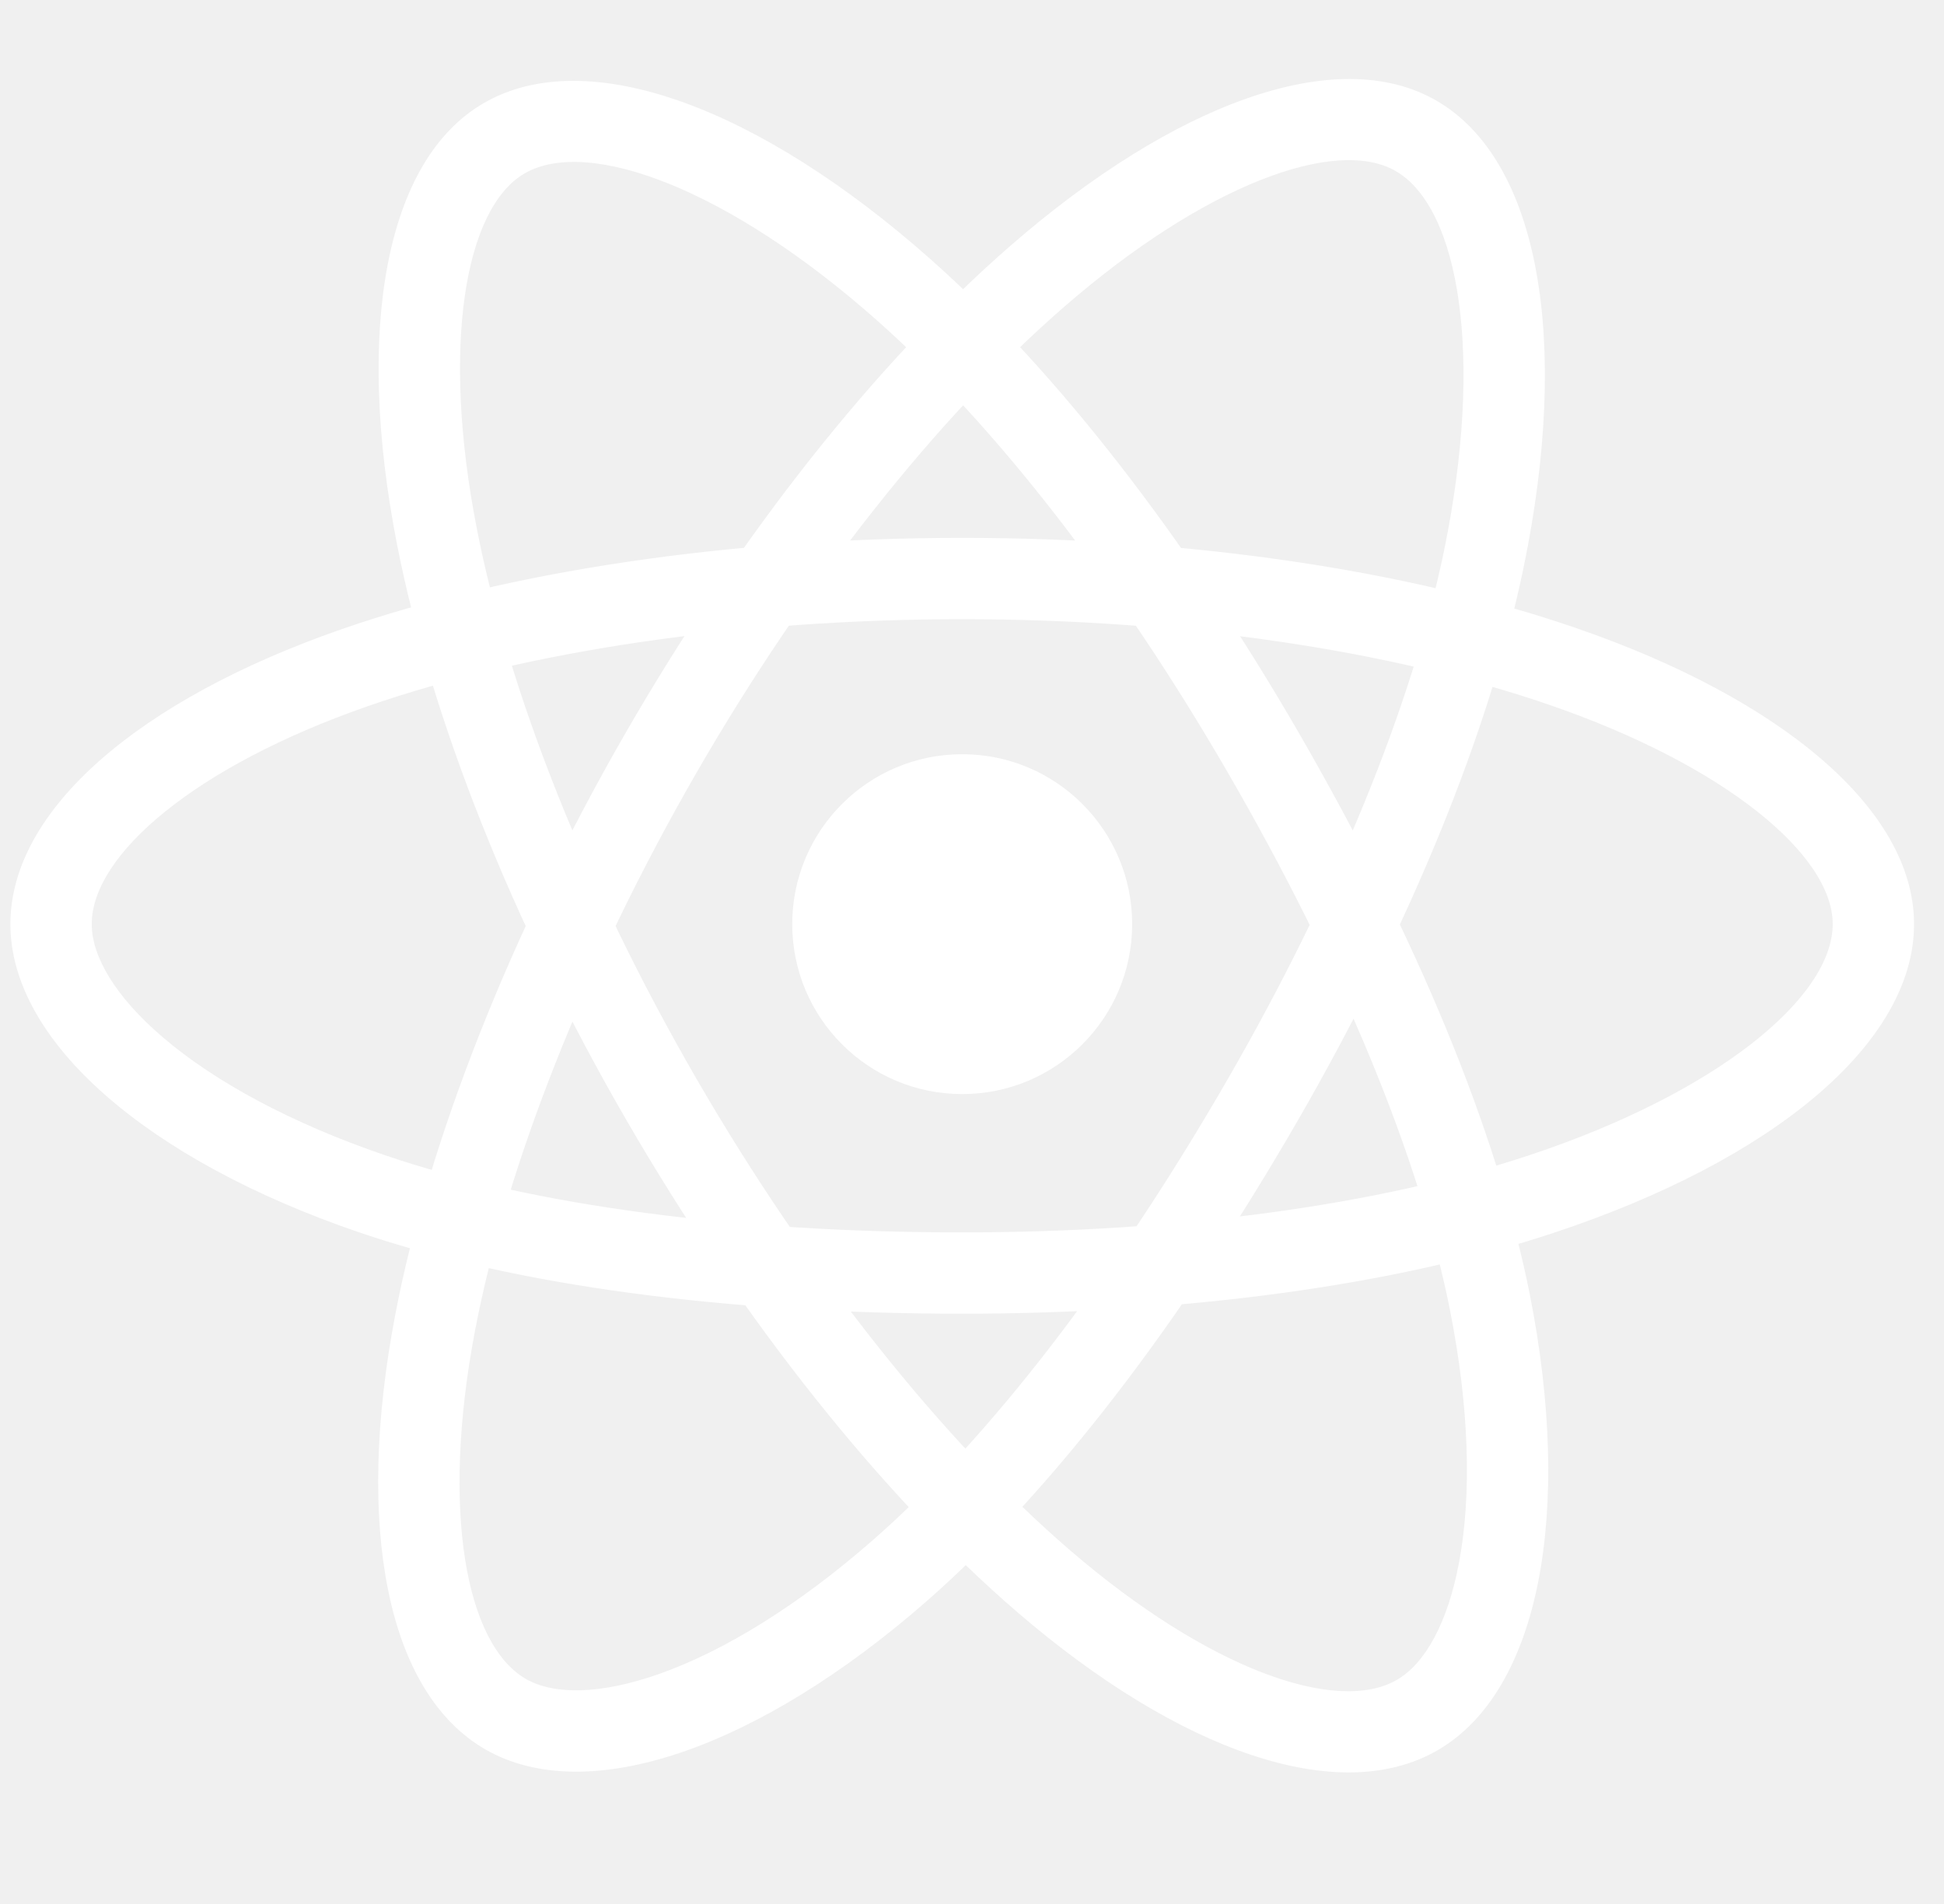
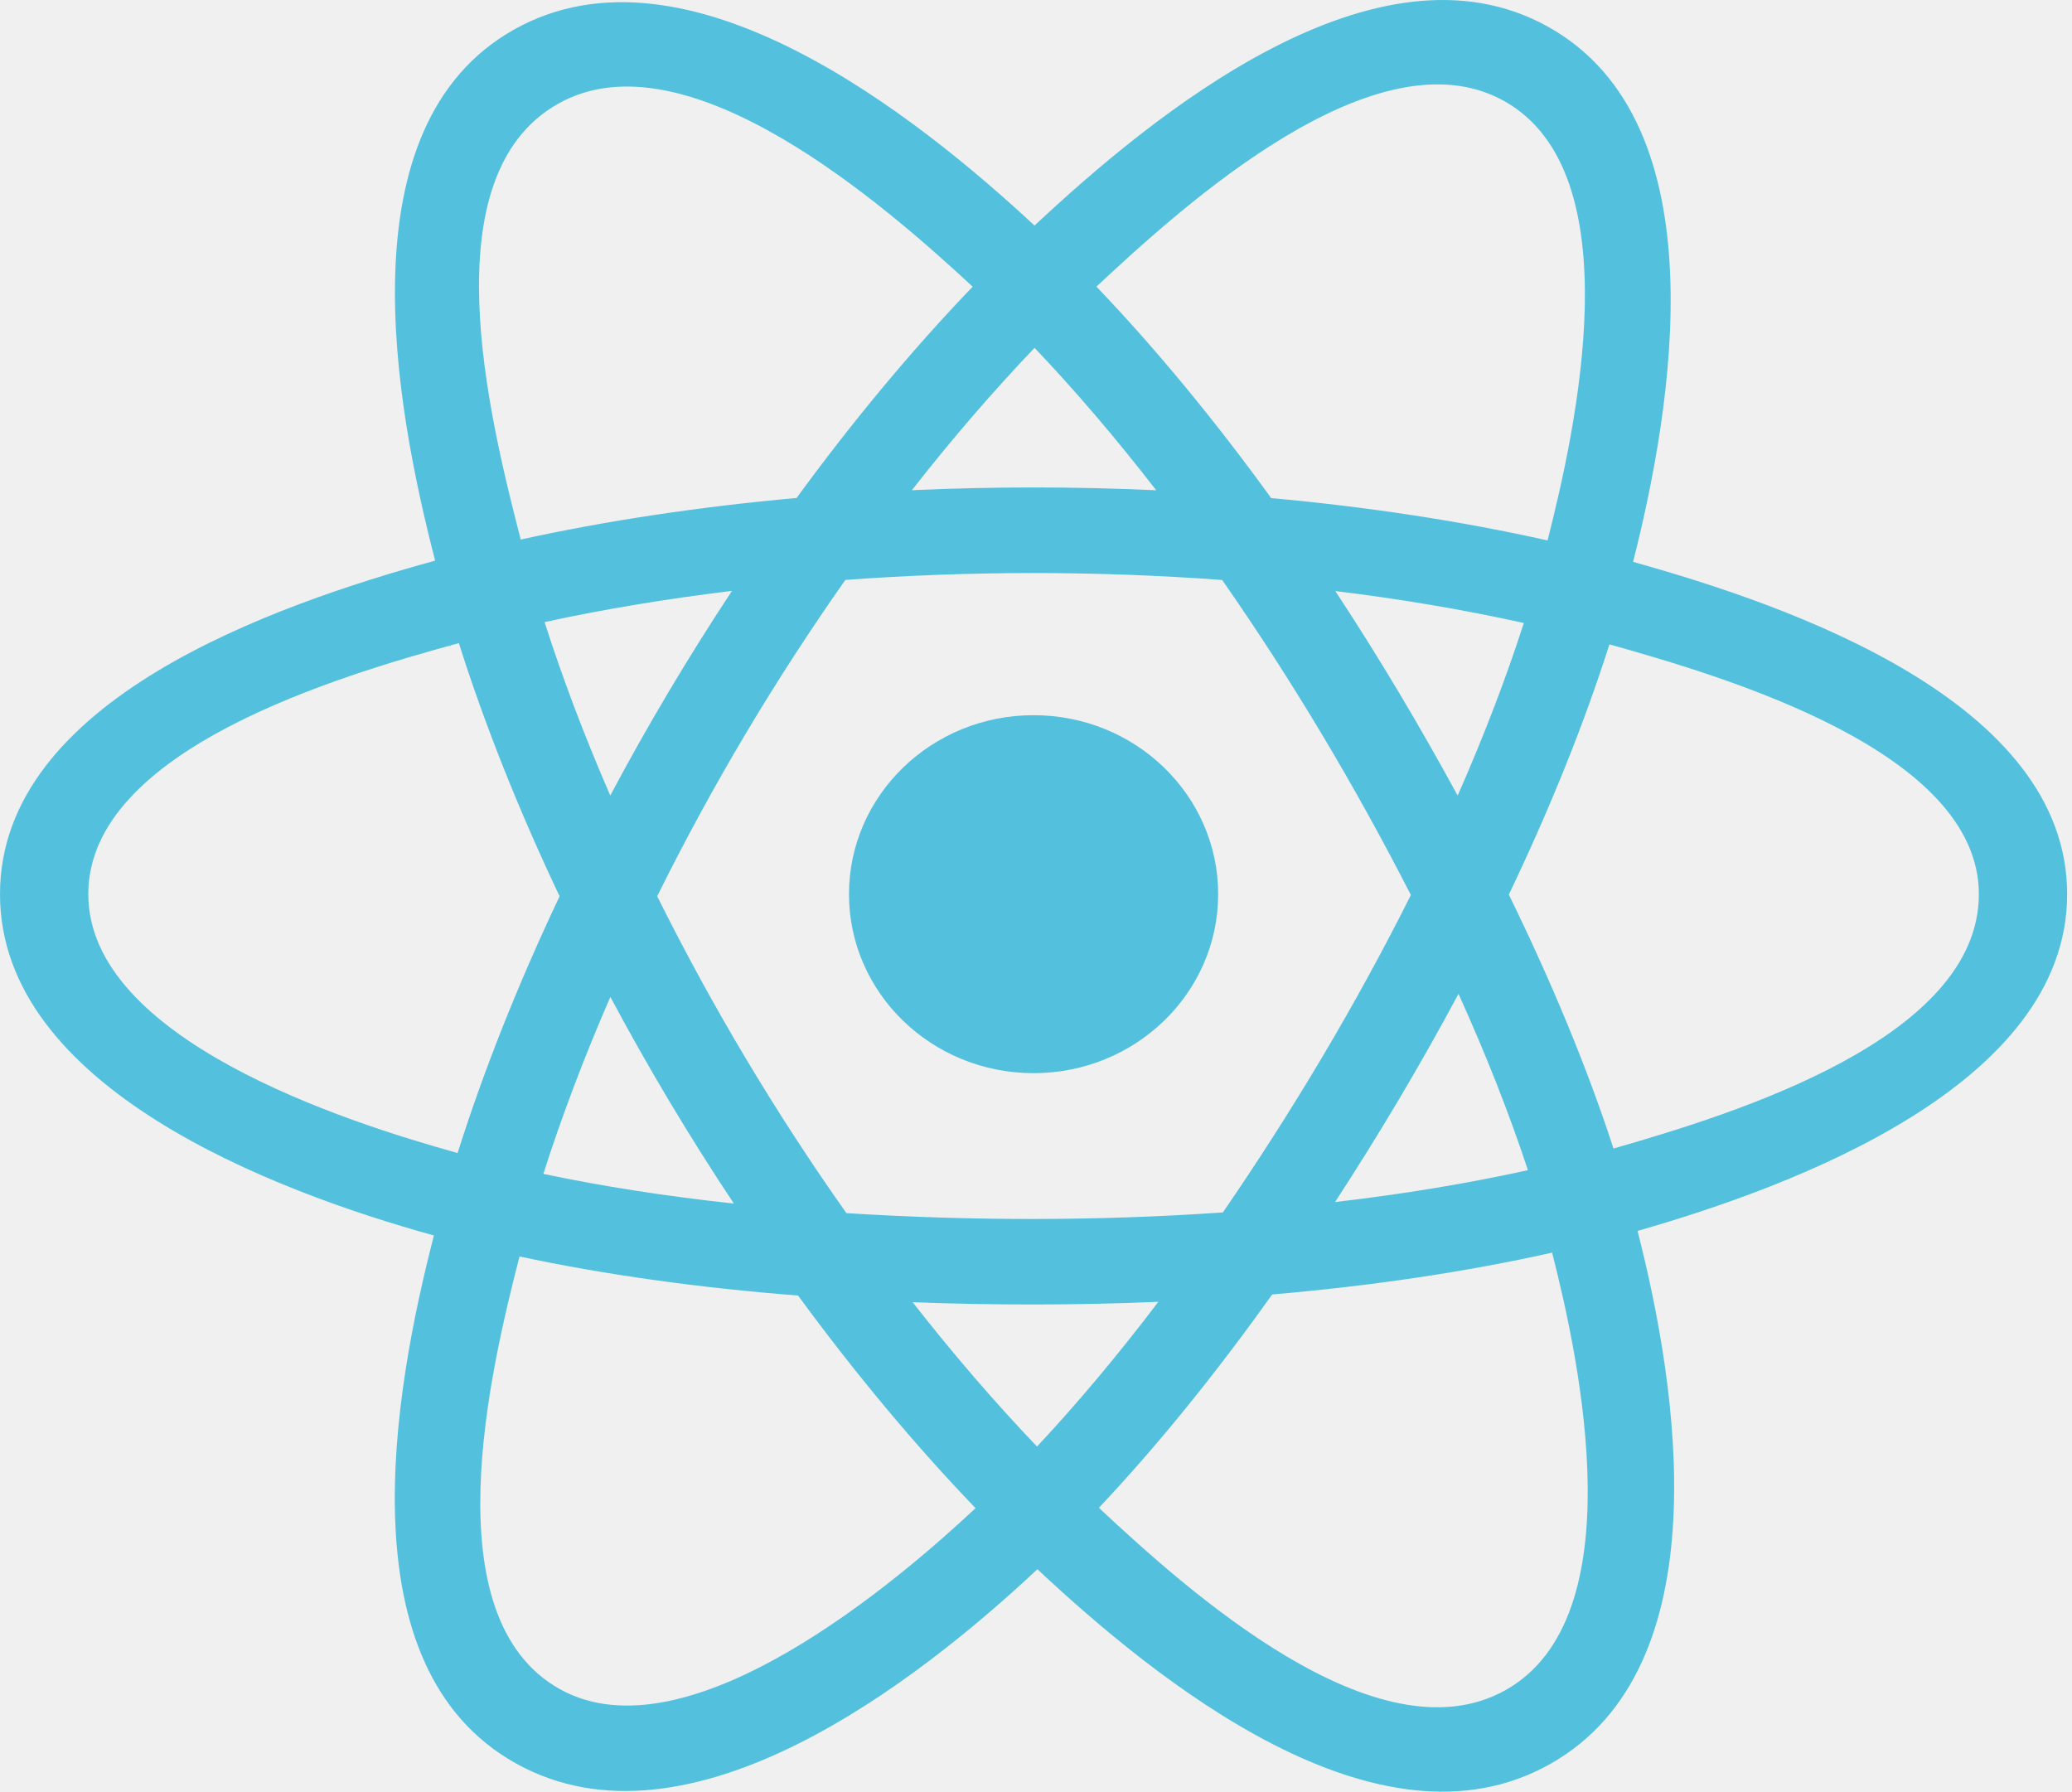
- <svg xmlns="http://www.w3.org/2000/svg" width="49" height="48" viewBox="0 0 49 48" fill="none">
-   <g clip-path="url(#clip0_296_101)">
-     <path d="M24.253 27.582C26.619 27.582 28.537 25.664 28.537 23.298C28.537 20.932 26.619 19.014 24.253 19.014C21.887 19.014 19.969 20.932 19.969 23.298C19.969 25.664 21.887 27.582 24.253 27.582Z" fill="white" />
-     <path d="M24.253 15.61C29.789 15.61 35.048 16.39 39.046 17.767C43.486 19.296 46.195 21.555 46.195 23.297C46.195 25.152 43.27 27.56 38.52 29.133C34.739 30.386 29.68 31.069 24.253 31.069C18.552 31.069 13.436 30.399 9.699 29.122C7.359 28.322 5.427 27.283 4.102 26.149C2.912 25.13 2.312 24.118 2.312 23.297C2.312 21.55 4.916 19.321 9.261 17.806C13.261 16.412 18.648 15.61 24.253 15.61ZM24.253 13.56C18.43 13.56 12.817 14.396 8.586 15.871C3.506 17.642 0.262 20.418 0.262 23.297C0.262 26.271 3.745 29.253 9.036 31.062C13.013 32.421 18.344 33.119 24.253 33.119C29.885 33.119 35.157 32.407 39.165 31.079C44.666 29.257 48.245 26.31 48.245 23.297C48.245 20.407 44.896 17.613 39.714 15.829C35.487 14.374 30.005 13.56 24.253 13.56ZM17.557 19.478C20.323 14.682 23.626 10.517 26.816 7.741C30.358 4.658 33.669 3.441 35.178 4.311C36.785 5.237 37.409 8.974 36.4 13.875C35.596 17.776 33.66 22.5 30.949 27.201C28.101 32.14 24.965 36.237 21.991 38.836C20.13 40.464 18.264 41.618 16.62 42.199C15.143 42.721 13.966 42.736 13.255 42.326C11.741 41.453 11.112 38.083 11.97 33.563C12.76 29.401 14.757 24.334 17.557 19.478ZM15.782 18.454C12.873 23.498 10.792 28.778 9.956 33.18C8.953 38.466 9.737 42.663 12.231 44.101C14.807 45.587 19.131 44.06 23.341 40.38C26.505 37.614 29.773 33.344 32.725 28.225C35.538 23.346 37.555 18.424 38.407 14.288C39.577 8.613 38.812 4.04 36.202 2.535C33.699 1.091 29.605 2.597 25.47 6.195C22.099 9.129 18.655 13.471 15.782 18.454ZM17.564 27.212C14.79 22.421 12.831 17.479 12.019 13.329C11.117 8.72 11.716 5.244 13.223 4.372C14.829 3.442 18.378 4.767 22.119 8.089C25.098 10.734 28.224 14.77 30.943 19.467C33.799 24.401 35.783 29.164 36.55 33.038C37.03 35.464 37.099 37.657 36.78 39.371C36.495 40.912 35.92 41.939 35.209 42.35C33.697 43.225 30.463 42.088 26.976 39.087C23.765 36.324 20.372 32.063 17.564 27.212ZM15.79 28.239C18.707 33.279 22.243 37.718 25.639 40.64C29.717 44.15 33.745 45.567 36.236 44.124C38.81 42.634 39.646 38.126 38.561 32.64C37.744 28.517 35.677 23.554 32.717 18.44C29.895 13.566 26.638 9.36 23.48 6.557C19.147 2.709 14.804 1.088 12.196 2.598C9.695 4.045 8.955 8.344 10.007 13.723C10.866 18.109 12.908 23.261 15.79 28.239Z" fill="white" />
-   </g>
-   <defs>
-     <clipPath id="clip0_296_101">
-       <rect width="48" height="48" fill="white" transform="translate(0.253906 -0.00732422)" />
-     </clipPath>
-   </defs>
+ <svg xmlns="http://www.w3.org/2000/svg" width="362" height="313" fill="none" viewBox="0 0 362 313">
+   <path fill="#53C1DE" d="M212.827 156.21c0-17.268-14.438-31.269-32.25-31.269-17.81 0-32.25 14.001-32.25 31.269 0 17.27 14.44 31.27 32.25 31.27 17.812 0 32.25-14 32.25-31.27Z" />
+   <path fill="#53C1DE" fill-rule="evenodd" d="M285.316 98.158c6.81-26.833 15.371-76.591-14.807-93.461-30.037-16.796-69.125 15.388-89.765 34.707-20.579-19.126-60.765-51.173-90.918-34.25C59.801 22.007 69.06 70.94 76.022 97.941 48.013 105.654 0 122.267 0 156.21c0 33.846 47.963 51.921 75.806 59.626-6.987 27.151-15.783 75.385 14.281 92.201 30.265 16.92 70.326-14.365 91.157-33.895 20.772 19.433 59.484 50.922 89.527 34.059 30.138-16.915 22.289-66.006 15.327-93.164 26.99-7.723 75.056-25.404 75.056-58.827 0-33.616-48.271-50.364-75.838-58.052Zm-3.421 102.487c-4.571-14.03-10.741-28.949-18.288-44.36 7.204-15.049 13.134-29.775 17.578-43.715 20.209 5.681 64.542 18.665 64.542 43.64 0 25.21-42.543 38.316-63.832 44.435Zm-18.855 94.61c-22.415 12.58-55.712-17.533-71.053-31.843 10.177-10.792 20.347-23.339 30.273-37.271 17.461-1.501 33.955-3.957 48.914-7.309 4.899 19.209 14.381 63.786-8.134 76.423Zm-165.244-.179c-22.418-12.533-12.172-55.576-7.031-75.575 14.792 3.173 31.168 5.456 48.669 6.832 9.991 13.632 20.456 26.163 31.002 37.137-13.029 12.22-50.118 44.197-72.64 31.606ZM15.427 156.21c0-25.304 44.068-38.193 64.738-43.86 4.52 14.252 10.448 29.155 17.602 44.225-7.247 15.293-13.26 30.432-17.821 44.853-19.71-5.471-64.519-19.899-64.519-45.218ZM97.557 18.1c22.509-12.633 57.435 18.134 72.377 31.981-10.492 10.924-20.861 23.36-30.766 36.915-16.985 1.526-33.245 3.977-48.192 7.261C85.368 72.48 75.07 30.72 97.556 18.1Zm135.74 85.155c11.523 1.41 22.564 3.285 32.93 5.58-3.112 9.672-6.991 19.785-11.559 30.153-6.623-12.183-13.731-24.122-21.371-35.733Zm-52.548-42.484c7.116 7.475 14.243 15.821 21.254 24.877a468.24 468.24 0 0 0-42.686-.01c7.017-8.971 14.205-17.306 21.432-24.867Zm-74.13 78.206c-4.493-10.332-8.337-20.49-11.476-30.3 10.304-2.235 21.293-4.063 32.742-5.45a436.853 436.853 0 0 0-21.266 35.75Zm21.594 71.283c-11.826-1.28-22.982-3.014-33.283-5.188 3.189-9.983 7.117-20.36 11.706-30.914a437.325 437.325 0 0 0 21.577 36.102Zm52.963 42.445c-7.312-7.65-14.606-16.112-21.729-25.213 14.302.544 28.631.545 42.932-.073-7.033 9.267-14.135 17.741-21.203 25.286Zm73.639-79.084c4.827 10.669 8.896 20.989 12.128 30.803-10.472 2.317-21.777 4.183-33.689 5.569 7.696-11.832 14.918-23.955 21.561-36.372Zm-41.165 38.185c-21.876 1.516-43.888 1.499-65.772.124a420.472 420.472 0 0 1-33.059-55.36 420.225 420.225 0 0 1 32.874-55.257 448.715 448.715 0 0 1 65.832.01c12.27 17.582 23.241 36.019 32.971 55.034-9.614 19.178-20.66 37.701-32.846 55.449Zm49.153-194.15c22.516 12.591 12.494 57.31 7.575 76.757-14.983-3.353-31.254-5.847-48.289-7.398-9.924-13.7-20.206-26.158-30.528-36.941 15.133-14.146 48.945-44.887 71.242-32.418Z" clip-rule="evenodd" />
</svg>
